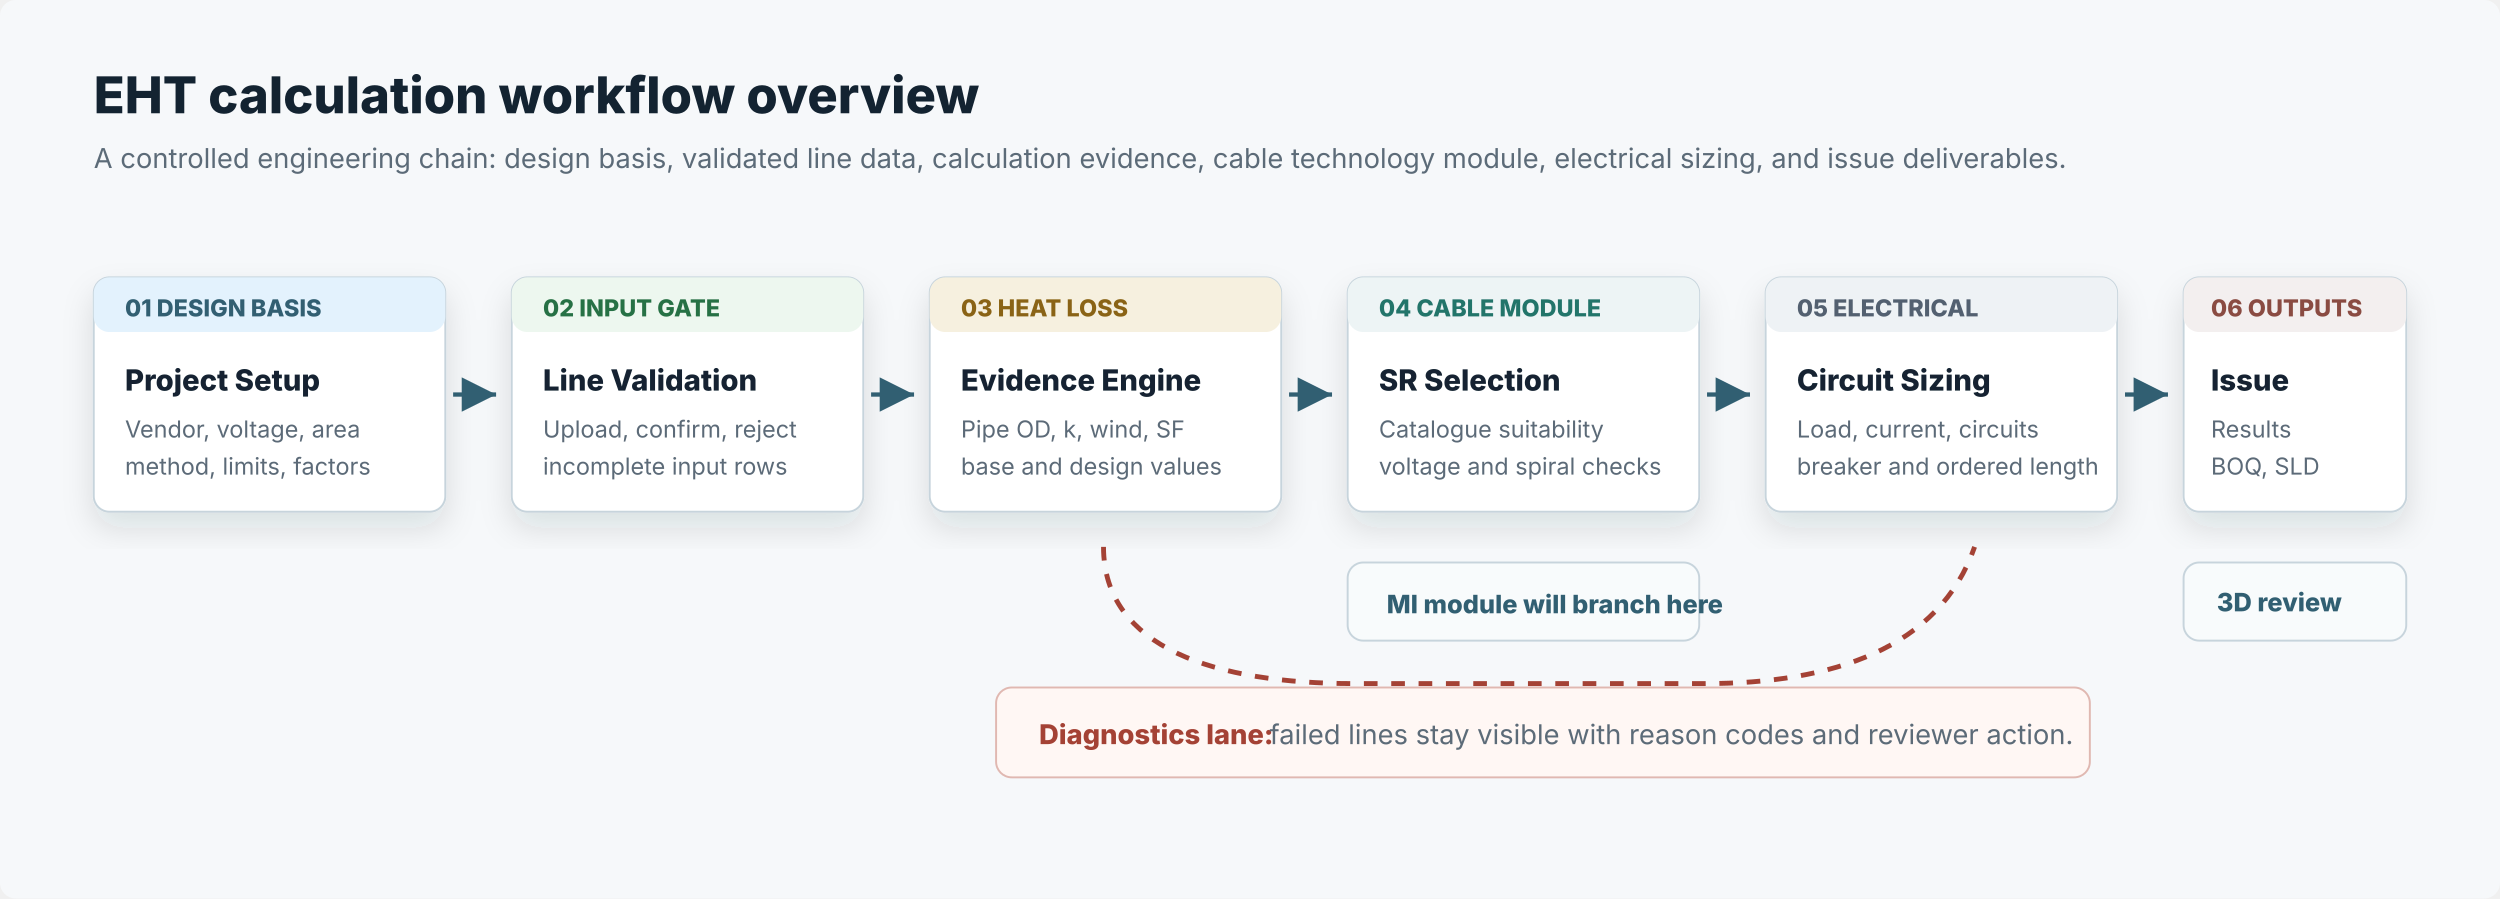
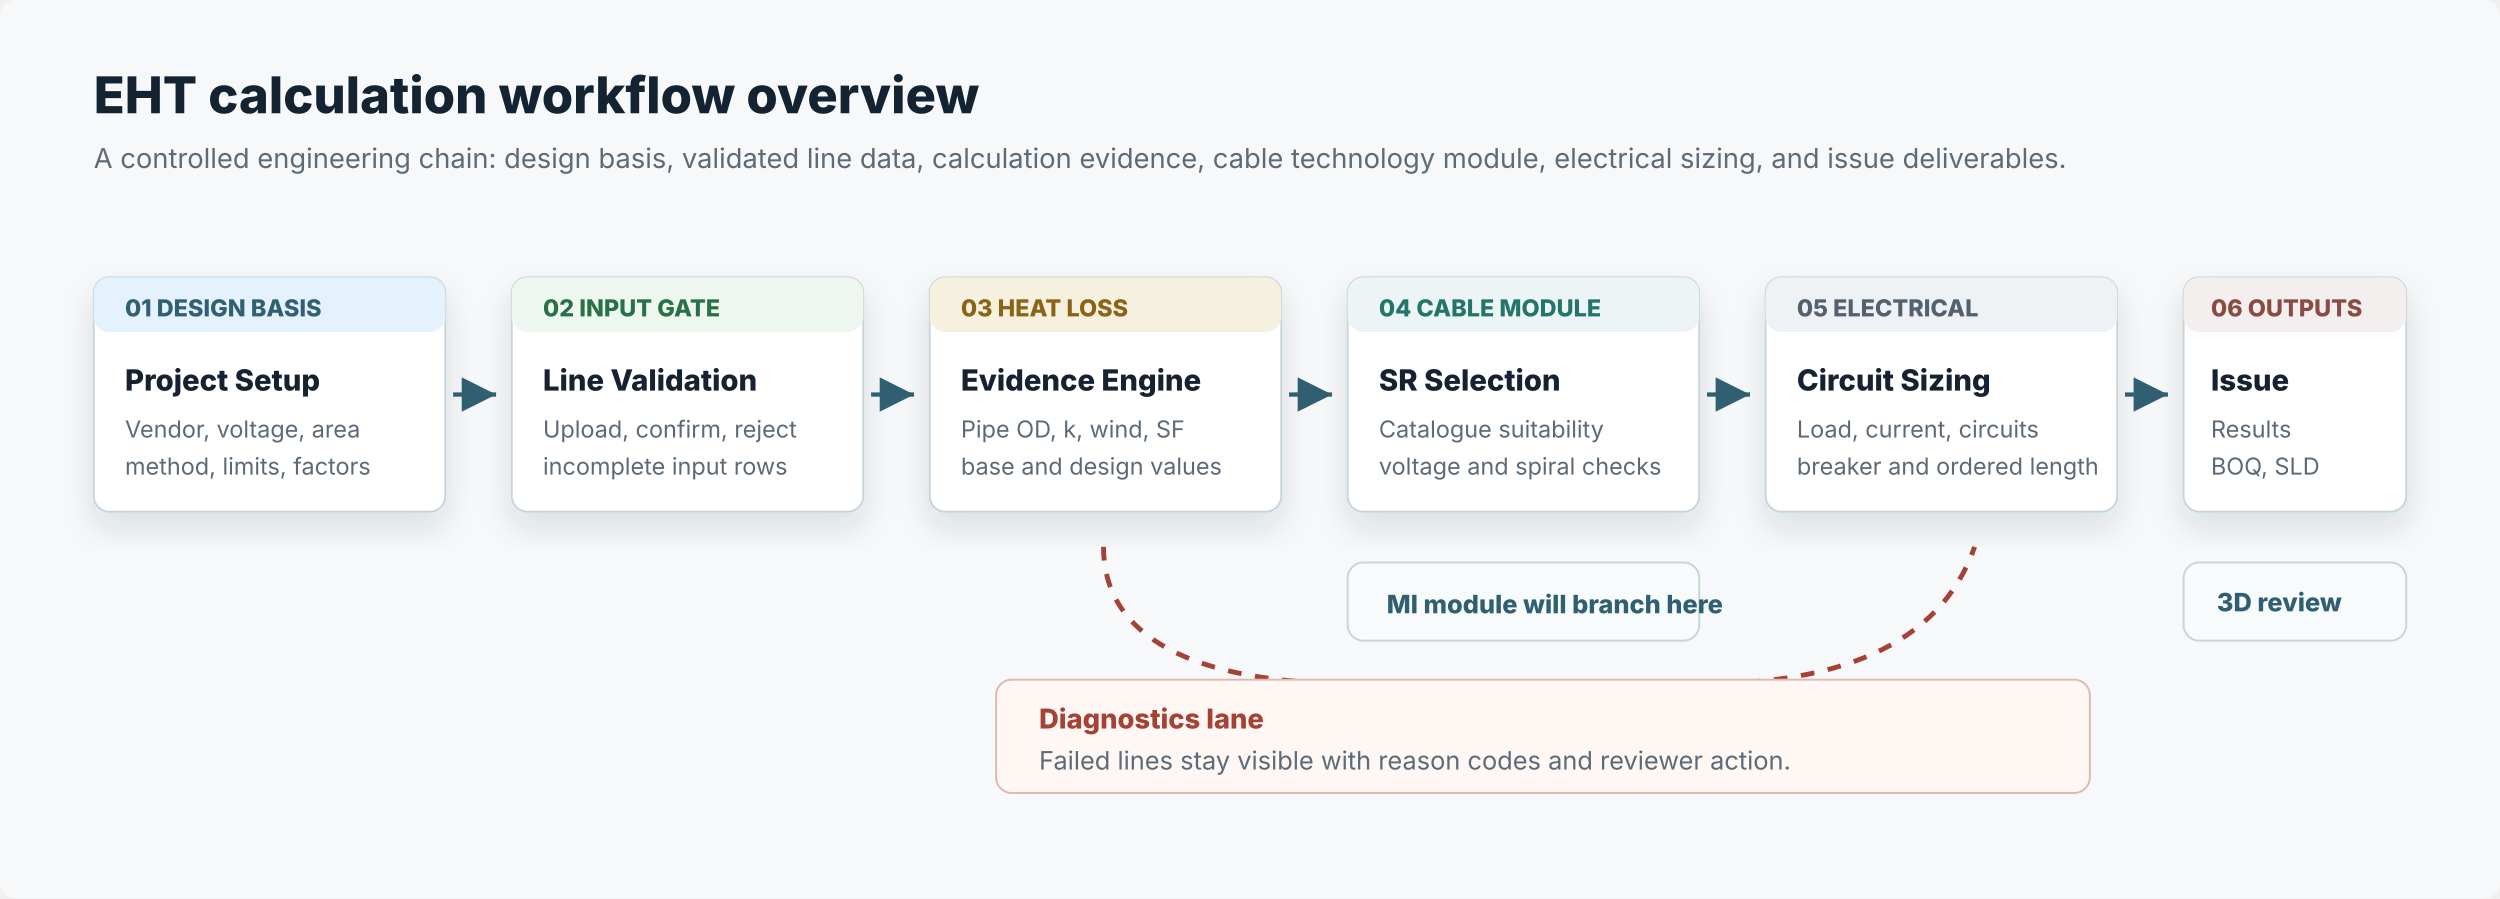
<svg xmlns="http://www.w3.org/2000/svg" width="1280" height="460" viewBox="0 0 1280 460" role="img" aria-labelledby="title desc">
  <defs>
    <marker id="arrow" markerWidth="12" markerHeight="12" refX="10" refY="6" orient="auto">
      <path d="M2 2l8 4-8 4z" fill="#315f72" />
    </marker>
    <filter id="shadow" x="-16%" y="-16%" width="132%" height="132%">
      <feDropShadow dx="0" dy="8" stdDeviation="8" flood-color="#1f3140" flood-opacity=".12" />
    </filter>
  </defs>
  <rect width="1280" height="460" rx="8" fill="#f6f8fa" />
  <g font-family="Inter, Arial, sans-serif">
    <text x="48" y="58" font-size="26" font-weight="800" fill="#132331">EHT calculation workflow overview</text>
    <text x="48" y="86" font-size="14" fill="#5c6b78">A controlled engineering chain: design basis, validated line data, calculation evidence, cable technology module, electrical sizing, and issue deliverables.</text>
  </g>
  <g font-family="Inter, Arial, sans-serif" filter="url(#shadow)">
    <g transform="translate(48 142)">
      <rect width="180" height="120" rx="8" fill="#ffffff" stroke="#c7d4dc" />
      <rect width="180" height="28" rx="8" fill="#e3f2fd" />
      <text x="16" y="20" font-size="12" font-weight="800" fill="#315f72">01 DESIGN BASIS</text>
      <text x="16" y="58" font-size="15" font-weight="800" fill="#132331">Project Setup</text>
      <text x="16" y="82" font-size="12" fill="#5c6b78">Vendor, voltage, area</text>
      <text x="16" y="101" font-size="12" fill="#5c6b78">method, limits, factors</text>
    </g>
    <g transform="translate(262 142)">
      <rect width="180" height="120" rx="8" fill="#ffffff" stroke="#c7d4dc" />
      <rect width="180" height="28" rx="8" fill="#edf7ef" />
      <text x="16" y="20" font-size="12" font-weight="800" fill="#287145">02 INPUT GATE</text>
      <text x="16" y="58" font-size="15" font-weight="800" fill="#132331">Line Validation</text>
      <text x="16" y="82" font-size="12" fill="#5c6b78">Upload, confirm, reject</text>
      <text x="16" y="101" font-size="12" fill="#5c6b78">incomplete input rows</text>
    </g>
    <g transform="translate(476 142)">
      <rect width="180" height="120" rx="8" fill="#ffffff" stroke="#c7d4dc" />
      <rect width="180" height="28" rx="8" fill="#f6f0df" />
      <text x="16" y="20" font-size="12" font-weight="800" fill="#8a6415">03 HEAT LOSS</text>
      <text x="16" y="58" font-size="15" font-weight="800" fill="#132331">Evidence Engine</text>
      <text x="16" y="82" font-size="12" fill="#5c6b78">Pipe OD, k, wind, SF</text>
      <text x="16" y="101" font-size="12" fill="#5c6b78">base and design values</text>
    </g>
    <g transform="translate(690 142)">
      <rect width="180" height="120" rx="8" fill="#ffffff" stroke="#c7d4dc" />
      <rect width="180" height="28" rx="8" fill="#edf4f5" />
      <text x="16" y="20" font-size="12" font-weight="800" fill="#24746b">04 CABLE MODULE</text>
      <text x="16" y="58" font-size="15" font-weight="800" fill="#132331">SR Selection</text>
      <text x="16" y="82" font-size="12" fill="#5c6b78">Catalogue suitability</text>
      <text x="16" y="101" font-size="12" fill="#5c6b78">voltage and spiral checks</text>
    </g>
    <g transform="translate(904 142)">
      <rect width="180" height="120" rx="8" fill="#ffffff" stroke="#c7d4dc" />
      <rect width="180" height="28" rx="8" fill="#eef2f5" />
      <text x="16" y="20" font-size="12" font-weight="800" fill="#526070">05 ELECTRICAL</text>
      <text x="16" y="58" font-size="15" font-weight="800" fill="#132331">Circuit Sizing</text>
      <text x="16" y="82" font-size="12" fill="#5c6b78">Load, current, circuits</text>
      <text x="16" y="101" font-size="12" fill="#5c6b78">breaker and ordered length</text>
    </g>
    <g transform="translate(1118 142)">
      <rect width="114" height="120" rx="8" fill="#ffffff" stroke="#c7d4dc" />
      <rect width="114" height="28" rx="8" fill="#f3efef" />
      <text x="14" y="20" font-size="12" font-weight="800" fill="#8a4c43">06 OUTPUTS</text>
      <text x="14" y="58" font-size="15" font-weight="800" fill="#132331">Issue</text>
      <text x="14" y="82" font-size="12" fill="#5c6b78">Results</text>
      <text x="14" y="101" font-size="12" fill="#5c6b78">BOQ, SLD</text>
    </g>
  </g>
  <g stroke="#315f72" stroke-width="2.2" fill="none" marker-end="url(#arrow)">
    <path d="M232 202h22" />
    <path d="M446 202h22" />
    <path d="M660 202h22" />
    <path d="M874 202h22" />
    <path d="M1088 202h22" />
  </g>
  <g font-family="Inter, Arial, sans-serif">
    <path d="M565 280c0 52 58 70 128 70h180c65 0 120-18 138-70" fill="none" stroke="#a44235" stroke-width="2.5" stroke-dasharray="7 7" />
-     <rect x="510" y="352" width="560" height="46" rx="8" fill="#fff7f4" stroke="#e0b8b1" />
-     <text x="532" y="381" font-size="14" font-weight="800" fill="#a44235">Diagnostics lane:</text>
-     <text x="650" y="381" font-size="14" fill="#5c6b78">failed lines stay visible with reason codes and reviewer action.</text>
+     <rect x="510" y="348" width="560" height="58" rx="8" fill="#fff7f4" stroke="#e0b8b1" />
+     <text x="532" y="373" font-size="14" font-weight="800" fill="#a44235">Diagnostics lane</text>
+     <text x="532" y="394" font-size="13" fill="#5c6b78">Failed lines stay visible with reason codes and reviewer action.</text>
    <rect x="690" y="288" width="180" height="40" rx="8" fill="#f8fbfc" stroke="#c7d4dc" />
    <text x="710" y="314" font-size="13" font-weight="800" fill="#315f72">MI module will branch here</text>
    <rect x="1118" y="288" width="114" height="40" rx="8" fill="#f8fbfc" stroke="#c7d4dc" />
    <text x="1135" y="313" font-size="13" font-weight="800" fill="#315f72">3D review</text>
  </g>
</svg>
